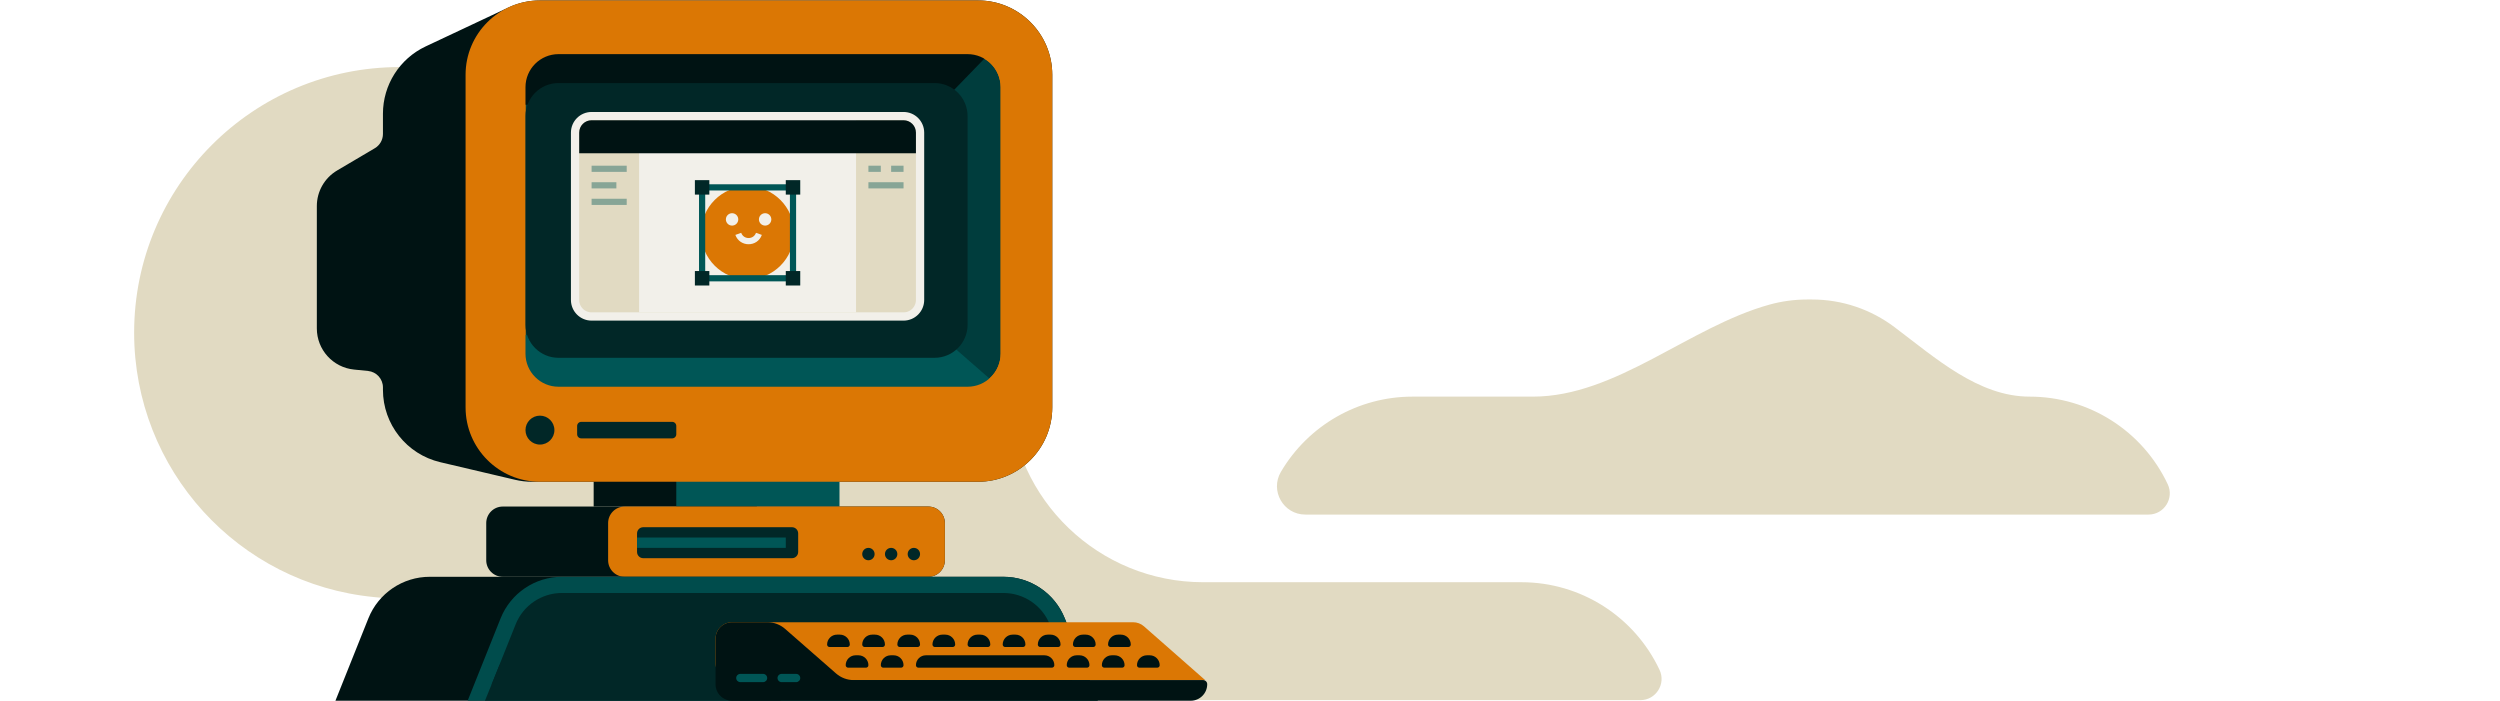
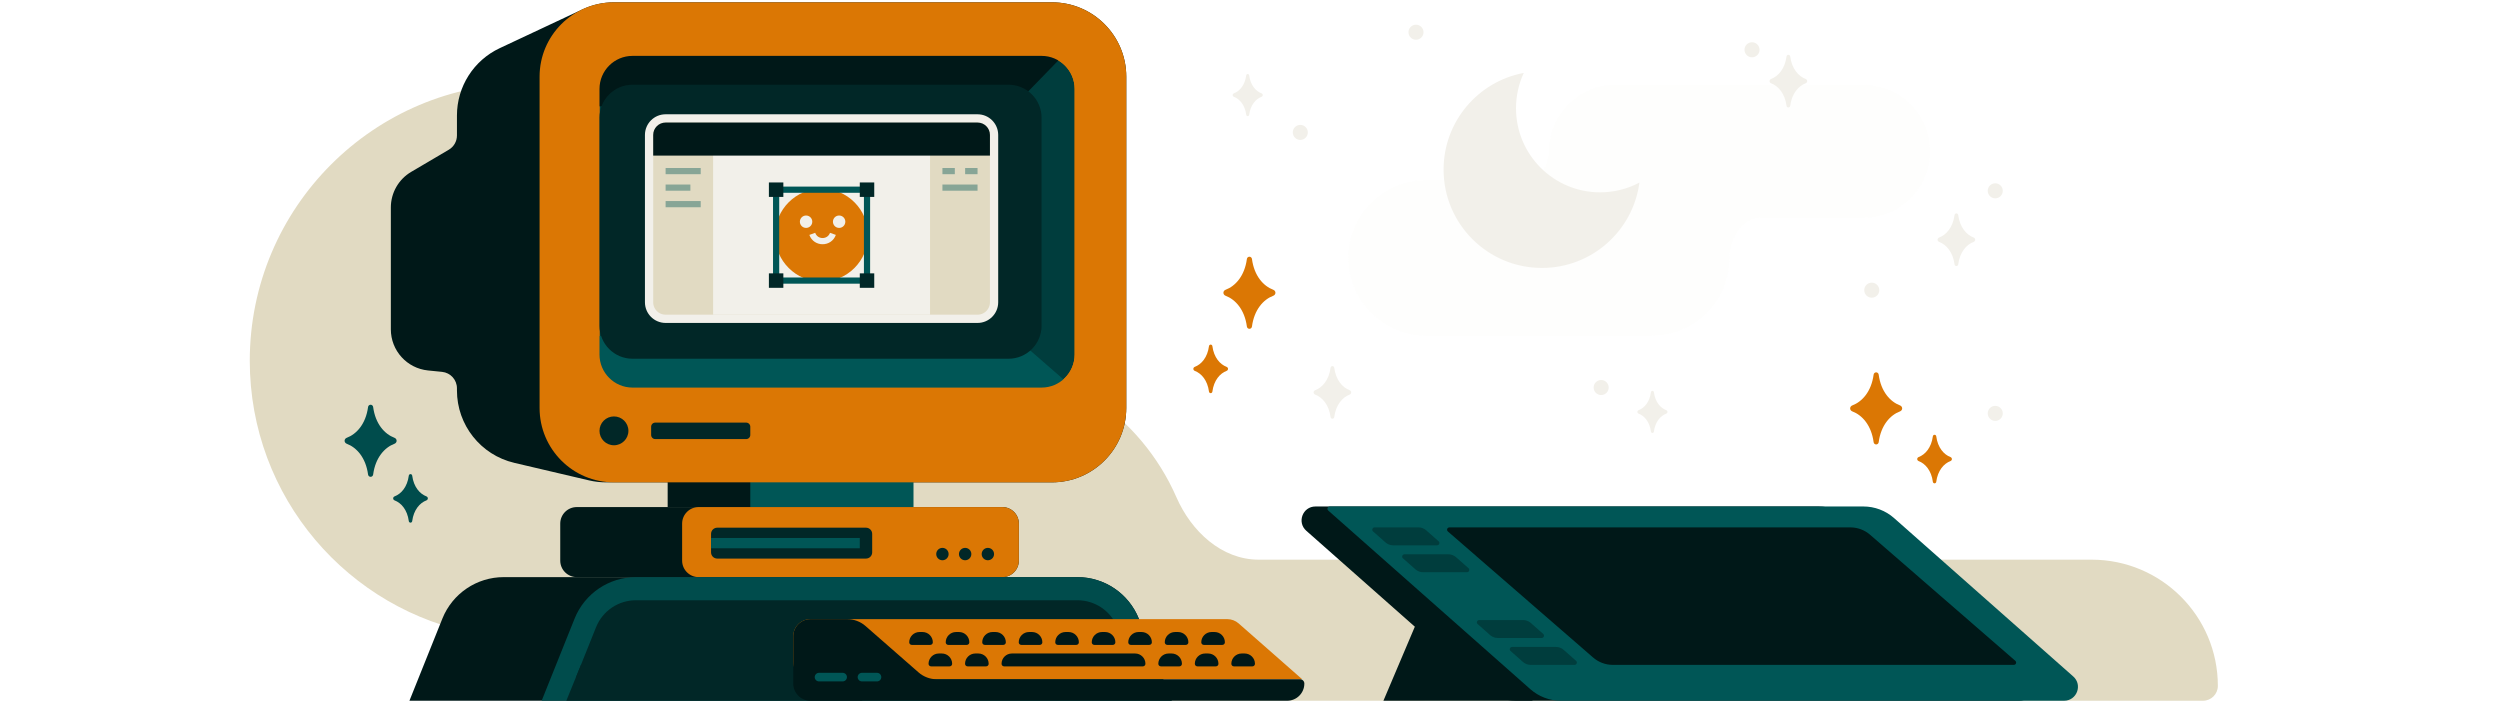
<svg xmlns="http://www.w3.org/2000/svg" width="1081" height="303" viewBox="0 0 1081 303" fill="none">
-   <path fill-rule="evenodd" clip-rule="evenodd" d="M172.857 29C109.423 29 58 80.423 58 143.857C58 203.037 102.966 252.529 161.875 258.188L329.512 274.291C334.136 274.735 336.466 280.283 334.111 284.287V284.287V284.287C329.306 292.454 335.195 302.75 344.671 302.75H709.269C716.005 302.75 720.452 295.743 717.584 289.648V289.648C706.698 266.515 683.432 251.75 657.866 251.75H520.255C475.204 251.75 438.175 216.21 436.326 171.197L431.677 57.986C431.011 41.788 417.687 29 401.476 29H172.857ZM553.861 204.037C565.719 183.878 587.36 171.5 610.748 171.5H662.821C698.83 171.5 730.42 141.319 765.126 131.716C770.354 130.27 775.843 129.5 781.484 129.5H783.452C796.756 129.5 809.148 133.903 819.135 141.413C836.88 154.756 855.414 171.5 877.616 171.5V171.5C903.182 171.5 926.448 186.265 937.334 209.398V209.398C940.202 215.493 935.755 222.5 929.019 222.5H564.421C554.945 222.5 549.056 212.204 553.861 204.037V204.037Z" fill="#E1DAC2" />
-   <path fill-rule="evenodd" clip-rule="evenodd" d="M184.05 20.076C172.779 25.38 165.585 36.716 165.585 49.173V57.935C165.585 60.463 164.249 62.802 162.072 64.088L145.781 73.709C140.339 76.922 137 82.772 137 89.092V142.023C137 151.199 143.951 158.883 153.082 159.799L159.152 160.408C162.804 160.774 165.585 163.848 165.585 167.518V168.551C165.585 183.474 175.851 196.436 190.377 199.854L222.694 207.458C225.108 208.026 227.58 208.313 230.059 208.313H422.847C440.607 208.313 455.005 193.916 455.005 176.155V32.339C455.005 14.578 440.607 0.181 422.847 0.181H233.516C228.782 0.181 224.106 1.226 219.823 3.242L184.05 20.076Z" fill="#001313" />
-   <rect x="256.698" y="194.021" width="70.568" height="25.012" fill="#001313" />
-   <rect x="292.429" y="194.021" width="70.568" height="25.012" fill="#005656" />
-   <rect x="201.316" y="0.181" width="253.689" height="208.132" rx="32.158" fill="#DB7704" />
-   <mask id="mask0_1578_5790" style="mask-type:alpha" maskUnits="userSpaceOnUse" x="227" y="23" width="206" height="145">
-     <rect x="227.22" y="23.406" width="205.452" height="143.817" rx="14.292" fill="black" />
+   <path fill-rule="evenodd" clip-rule="evenodd" d="M108 156C108 89.726 161.726 36 228 36H277C336.143 36 385.293 78.786 395.185 135.094C397.101 146.001 405.926 155 417 155V155C458.004 155 493.244 179.679 508.677 214.994C515.116 229.729 528.196 242 544.277 242H612.5C629.345 242 643 255.655 643 272.5C643 289.345 629.345 303 612.5 303H517H474.5H278C259.915 303 243.346 296.513 230.491 285.738C223.645 279.999 215.537 275.695 206.743 274.123C150.608 264.088 108 215.02 108 156Z" fill="#E1DAC2" />
+   <path d="M159.153 175.982C158.176 183.349 154.161 187.713 149.938 189.299C149.392 189.504 149 190.009 149 190.592C149 191.175 149.392 191.68 149.938 191.885C154.161 193.471 158.176 197.835 159.153 205.202C159.226 205.756 159.691 206.184 160.25 206.184C160.809 206.184 161.274 205.756 161.347 205.202C162.324 197.835 166.339 193.471 170.562 191.885C171.108 191.68 171.5 191.175 171.5 190.592C171.5 190.009 171.108 189.504 170.562 189.299C166.339 187.713 162.324 183.349 161.347 175.982C161.274 175.428 160.809 175 160.25 175C159.691 175 159.226 175.428 159.153 175.982Z" fill="#004C4C" />
+   <path d="M176.769 205.655C176.12 210.617 173.445 213.557 170.631 214.627C170.263 214.767 170 215.107 170 215.5C170 215.893 170.263 216.233 170.631 216.373C173.445 217.443 176.12 220.383 176.769 225.345C176.818 225.715 177.127 226 177.5 226C177.873 226 178.182 225.715 178.231 225.345C178.88 220.383 181.555 217.443 184.369 216.373C184.737 216.233 185 215.893 185 215.5C185 215.107 184.737 214.767 184.369 214.627C181.555 213.557 178.88 210.617 178.231 205.655C178.182 205.285 177.873 205 177.5 205C177.127 205 176.818 205.285 176.769 205.655Z" fill="#004C4C" />
+   <path d="M572 272.5C572 255.655 585.655 242 602.5 242H904.421C934.564 242 959 266.436 959 296.579V296.579C959 300.125 956.125 303 952.579 303H602.5C585.655 303 572 289.345 572 272.5V272.5Z" fill="#E1DAC2" />
+   <path d="M616.285 260.354L598.192 303H662.808L616.285 260.354Z" fill="#001818" />
+   <path d="M564.835 229.495L642.315 297.985C645.971 301.216 650.682 303 655.561 303H873.115C878.64 303 881.228 296.164 877.088 292.505L799.608 224.015C795.952 220.784 791.241 219 786.362 219H568.809C563.283 219 560.695 225.836 564.835 229.495Z" fill="#001818" />
+   <path d="M574.325 220.749L661.7 297.985C665.356 301.216 670.067 303 674.946 303H892.499C898.024 303 900.613 296.164 896.473 292.505L818.992 224.015C815.337 220.784 810.626 219 805.747 219H574.987C574.066 219 573.635 220.139 574.325 220.749Z" fill="#005656" />
+   <path d="M626.061 229.802L688.862 284.31C691.227 286.363 694.252 287.493 697.383 287.493H870.776C871.701 287.493 872.13 286.344 871.432 285.737L808.63 231.229C806.266 229.176 803.24 228.046 800.109 228.046H626.716C625.791 228.046 625.362 229.195 626.061 229.802Z" fill="#001818" />
+   <path d="M593.712 229.796L599.094 234.548C600.007 235.355 601.184 235.8 602.403 235.8H621.395C622.316 235.8 622.748 234.66 622.057 234.051L616.676 229.298C615.762 228.492 614.585 228.046 613.366 228.046H594.374C593.453 228.046 593.022 229.186 593.712 229.796Z" fill="#003D3D" />
+   <path d="M606.635 241.426L612.017 246.178C612.93 246.985 614.107 247.431 615.326 247.431H634.318C635.239 247.431 635.671 246.291 634.98 245.681L629.599 240.929C628.685 240.122 627.508 239.677 626.289 239.677H607.297C606.376 239.677 605.945 240.817 606.635 241.426Z" fill="#003D3D" />
+   <path d="M638.943 269.857L644.324 274.61C645.238 275.416 646.415 275.862 647.634 275.862H666.626C667.547 275.862 667.978 274.722 667.288 274.112L661.906 269.36C660.993 268.553 659.816 268.108 658.597 268.108H639.605C638.684 268.108 638.252 269.248 638.943 269.857Z" fill="#003D3D" />
+   <path d="M653.158 281.488L658.54 286.241C659.453 287.047 660.63 287.493 661.849 287.493H680.841C681.763 287.493 682.194 286.353 681.503 285.743L676.122 280.991C675.208 280.184 674.031 279.739 672.812 279.739H653.82C652.899 279.739 652.468 280.879 653.158 281.488Z" fill="#003D3D" />
+   <path fill-rule="evenodd" clip-rule="evenodd" d="M216.08 20.827C204.793 26.125 197.585 37.47 197.585 49.939V58.581C197.585 61.112 196.246 63.454 194.065 64.738L177.799 74.318C172.347 77.529 169 83.385 169 89.712V142.41C169 151.588 175.954 159.273 185.086 160.187L191.15 160.793C194.803 161.159 197.585 164.233 197.585 167.904V168.83C197.585 183.761 207.861 196.727 222.396 200.138L254.703 207.719C257.111 208.284 259.576 208.569 262.05 208.569H454.847C472.607 208.569 487.005 194.172 487.005 176.412V33.158C487.005 15.398 472.607 1 454.847 1H265.498C260.775 1 256.111 2.04 251.836 4.047L216.08 20.827Z" fill="#001818" />
+   <rect x="288.698" y="194.315" width="70.568" height="24.944" fill="#001818" />
+   <rect x="324.429" y="194.315" width="70.568" height="24.944" fill="#005656" />
+   <rect x="233.316" y="1" width="253.689" height="207.569" rx="32.158" fill="#DB7704" />
+   <mask id="mask0_1578_5790" style="mask-type:alpha" maskUnits="userSpaceOnUse" x="259" y="24" width="206" height="144">
+     <rect x="259.22" y="24.163" width="205.452" height="143.428" rx="14.292" fill="black" />
  </mask>
  <g mask="url(#mask0_1578_5790)">
-     <rect x="227.22" y="23.406" width="205.452" height="143.817" rx="14.292" fill="#003D3D" />
-     <path d="M406.321 144.891L434.459 169.456H225.434V144.891H406.321Z" fill="#005656" />
-     <path d="M406.321 45.291L434.459 16.26H225.434V45.291H406.321Z" fill="#001313" />
+     <rect x="259.22" y="24.163" width="205.452" height="143.428" rx="14.292" fill="#003D3D" />
+     <path d="M438.321 145.319L466.459 169.817H257.434V145.319H438.321Z" fill="#005656" />
+     <path d="M438.321 45.989L466.459 17.036H257.434V45.989H438.321Z" fill="#001818" />
  </g>
-   <path d="M227.22 50.204C227.22 42.31 233.619 35.912 241.513 35.912H404.088C411.982 35.912 418.38 42.31 418.38 50.204V140.424C418.38 148.318 411.982 154.717 404.088 154.717H241.513C233.619 154.717 227.22 148.318 227.22 140.424V50.204Z" fill="#012727" />
-   <rect x="249.552" y="182.409" width="42.877" height="7.146" rx="1.787" fill="#012727" />
-   <circle cx="233.473" cy="185.981" r="6.253" fill="#012727" />
-   <path d="M210.248 226.178C210.248 222.232 213.448 219.032 217.394 219.032H401.408C405.355 219.032 408.555 222.232 408.555 226.178V242.257C408.555 246.204 405.355 249.403 401.408 249.403H217.394C213.448 249.403 210.248 246.204 210.248 242.257V226.178Z" fill="#001313" />
-   <path d="M262.951 226.178C262.951 222.232 266.151 219.032 270.097 219.032H401.408C405.355 219.032 408.555 222.232 408.555 226.178V242.257C408.555 246.204 405.355 249.403 401.408 249.403H270.097C266.151 249.403 262.951 246.204 262.951 242.257V226.178Z" fill="#DB7704" />
-   <rect x="275.457" y="227.965" width="69.675" height="13.399" rx="2.68" fill="#012727" />
-   <path d="M275.457 232.432H339.773V236.898H275.457V232.432Z" fill="#005656" />
-   <path d="M159.291 267.372C163.632 256.519 174.142 249.403 185.831 249.403H433.865C445.554 249.403 456.065 256.52 460.406 267.372L474.657 303H145.039L159.291 267.372Z" fill="#001313" />
-   <path d="M243 252.903H433.865C444.123 252.903 453.346 259.148 457.156 268.672L469.487 299.5H207.378L219.71 268.672C223.519 259.148 232.743 252.903 243 252.903Z" fill="#012727" stroke="#004C4C" stroke-width="7" />
-   <path d="M209.697 303L216 287.5L337.5 288V303H209.697Z" fill="#012727" />
-   <circle cx="375.503" cy="239.578" r="2.68" fill="#012727" />
-   <circle cx="385.329" cy="239.578" r="2.68" fill="#012727" />
-   <circle cx="395.155" cy="239.578" r="2.68" fill="#012727" />
-   <rect x="248.659" y="50.204" width="149.176" height="86.647" rx="7.146" fill="#E1DAC2" stroke="#F2F0EA" stroke-width="3.573" />
-   <rect x="276.35" y="51.991" width="93.793" height="83.074" fill="#F2F0EA" />
-   <path d="M250.445 57.35C250.445 54.39 252.845 51.991 255.805 51.991H390.689C393.649 51.991 396.049 54.39 396.049 57.35V66.283H250.445V57.35Z" fill="#001313" />
-   <rect x="303.148" y="80.575" width="40.197" height="40.197" rx="20.099" fill="#DB7704" />
-   <circle cx="316.548" cy="94.868" r="2.68" fill="#F2F0EA" />
-   <circle cx="330.84" cy="94.868" r="2.68" fill="#F2F0EA" />
-   <rect x="303.595" y="81.022" width="39.304" height="39.304" stroke="#005656" stroke-width="2.68" />
-   <rect x="300.469" y="77.895" width="6.253" height="6.253" fill="#012727" />
-   <rect x="300.469" y="117.2" width="6.253" height="6.253" fill="#012727" />
-   <rect x="339.773" y="77.895" width="6.253" height="6.253" fill="#012727" />
-   <rect x="339.773" y="117.2" width="6.253" height="6.253" fill="#012727" />
-   <line x1="255.805" y1="72.982" x2="270.991" y2="72.982" stroke="#005656" stroke-opacity="0.4" stroke-width="2.68" />
-   <path d="M375.503 72.982H380.863" stroke="#005656" stroke-opacity="0.4" stroke-width="2.68" />
-   <path d="M385.329 72.982H390.689" stroke="#005656" stroke-opacity="0.4" stroke-width="2.68" />
-   <line x1="375.503" y1="80.129" x2="390.689" y2="80.129" stroke="#005656" stroke-opacity="0.4" stroke-width="2.68" />
-   <path d="M255.805 80.129H266.524" stroke="#005656" stroke-opacity="0.4" stroke-width="2.68" />
-   <line x1="255.805" y1="87.275" x2="270.991" y2="87.275" stroke="#005656" stroke-opacity="0.4" stroke-width="2.68" />
-   <path d="M309.401 276.202C309.401 272.256 312.601 269.056 316.548 269.056H489.949C491.685 269.056 493.361 269.688 494.666 270.834L521.107 294.068H316.548C312.601 294.068 309.401 290.868 309.401 286.922V276.202Z" fill="#DB7704" />
-   <path fill-rule="evenodd" clip-rule="evenodd" d="M316.548 269.056C312.601 269.056 309.401 272.256 309.401 276.202V294.068L309.401 295.854C309.401 299.801 312.601 303 316.548 303H514.854C518.801 303 522 299.801 522 295.854V295.854C522 294.867 521.2 294.068 520.213 294.068H369.147C366.334 294.068 363.617 293.047 361.5 291.194L339.483 271.929C337.366 270.077 334.649 269.056 331.836 269.056H316.548Z" fill="#001313" />
-   <path d="M357.638 278.703C357.638 276.335 359.558 274.415 361.926 274.415H363.176C365.544 274.415 367.464 276.335 367.464 278.703V278.703C367.464 279.295 366.984 279.775 366.392 279.775H358.71C358.118 279.775 357.638 279.295 357.638 278.703V278.703Z" fill="#001313" />
-   <path d="M372.824 278.703C372.824 276.335 374.743 274.415 377.111 274.415H378.362C380.73 274.415 382.65 276.335 382.65 278.703V278.703C382.65 279.295 382.17 279.775 381.578 279.775H373.896C373.304 279.775 372.824 279.295 372.824 278.703V278.703Z" fill="#001313" />
-   <path d="M388.009 278.703C388.009 276.335 389.929 274.415 392.297 274.415H393.548C395.916 274.415 397.835 276.335 397.835 278.703V278.703C397.835 279.295 397.355 279.775 396.763 279.775H389.081C388.489 279.775 388.009 279.295 388.009 278.703V278.703Z" fill="#001313" />
-   <path d="M403.195 278.703C403.195 276.335 405.115 274.415 407.483 274.415H408.733C411.101 274.415 413.021 276.335 413.021 278.703V278.703C413.021 279.295 412.541 279.775 411.949 279.775H404.267C403.675 279.775 403.195 279.295 403.195 278.703V278.703Z" fill="#001313" />
-   <path d="M418.381 278.703C418.381 276.335 420.3 274.415 422.668 274.415H423.919C426.287 274.415 428.206 276.335 428.206 278.703V278.703C428.206 279.295 427.727 279.775 427.135 279.775H419.452C418.86 279.775 418.381 279.295 418.381 278.703V278.703Z" fill="#001313" />
-   <path d="M433.566 278.703C433.566 276.335 435.486 274.415 437.854 274.415H439.104C441.472 274.415 443.392 276.335 443.392 278.703V278.703C443.392 279.295 442.912 279.775 442.32 279.775H434.638C434.046 279.775 433.566 279.295 433.566 278.703V278.703Z" fill="#001313" />
-   <path d="M448.752 278.703C448.752 276.335 450.671 274.415 453.039 274.415H454.29C456.658 274.415 458.578 276.335 458.578 278.703V278.703C458.578 279.295 458.098 279.775 457.506 279.775H449.824C449.232 279.775 448.752 279.295 448.752 278.703V278.703Z" fill="#001313" />
-   <path d="M463.937 278.703C463.937 276.335 465.857 274.415 468.225 274.415H469.476C471.844 274.415 473.763 276.335 473.763 278.703V278.703C473.763 279.295 473.283 279.775 472.691 279.775H465.009C464.417 279.775 463.937 279.295 463.937 278.703V278.703Z" fill="#001313" />
-   <path d="M479.123 278.703C479.123 276.335 481.043 274.415 483.411 274.415H484.661C487.029 274.415 488.949 276.335 488.949 278.703V278.703C488.949 279.295 488.469 279.775 487.877 279.775H480.195C479.603 279.775 479.123 279.295 479.123 278.703V278.703Z" fill="#001313" />
-   <path d="M365.677 287.636C365.677 285.268 367.597 283.348 369.965 283.348H371.216C373.584 283.348 375.503 285.268 375.503 287.636V287.636C375.503 288.228 375.024 288.708 374.432 288.708H366.749C366.157 288.708 365.677 288.228 365.677 287.636V287.636Z" fill="#001313" />
-   <path d="M380.863 287.636C380.863 285.268 382.783 283.348 385.151 283.348H386.401C388.769 283.348 390.689 285.268 390.689 287.636V287.636C390.689 288.228 390.209 288.708 389.617 288.708H381.935C381.343 288.708 380.863 288.228 380.863 287.636V287.636Z" fill="#001313" />
-   <path d="M396.049 287.636C396.049 285.268 397.968 283.348 400.336 283.348H451.61C453.978 283.348 455.898 285.268 455.898 287.636V287.636C455.898 288.228 455.418 288.708 454.826 288.708H397.121C396.529 288.708 396.049 288.228 396.049 287.636V287.636Z" fill="#001313" />
-   <path d="M461.258 287.636C461.258 285.268 463.177 283.348 465.545 283.348H466.796C469.164 283.348 471.084 285.268 471.084 287.636V287.636C471.084 288.228 470.604 288.708 470.012 288.708H462.329C461.737 288.708 461.258 288.228 461.258 287.636V287.636Z" fill="#001313" />
-   <path d="M476.443 287.636C476.443 285.268 478.363 283.348 480.731 283.348H481.981C484.349 283.348 486.269 285.268 486.269 287.636V287.636C486.269 288.228 485.789 288.708 485.197 288.708H477.515C476.923 288.708 476.443 288.228 476.443 287.636V287.636Z" fill="#001313" />
-   <path d="M491.629 287.636C491.629 285.268 493.548 283.348 495.916 283.348H497.167C499.535 283.348 501.455 285.268 501.455 287.636V287.636C501.455 288.228 500.975 288.708 500.383 288.708H492.701C492.109 288.708 491.629 288.228 491.629 287.636V287.636Z" fill="#001313" />
-   <rect x="318.334" y="291.387" width="13.399" height="3.573" rx="1.787" fill="#005656" />
-   <path d="M336.2 293.174C336.2 292.187 336.999 291.387 337.986 291.387H344.239C345.226 291.387 346.026 292.187 346.026 293.174V293.174C346.026 294.16 345.226 294.96 344.239 294.96H337.986C336.999 294.96 336.2 294.16 336.2 293.174V293.174Z" fill="#005656" />
-   <path fill-rule="evenodd" clip-rule="evenodd" d="M329.422 101.571C327.5 106.954 319.888 106.954 317.966 101.571L320.489 100.67C321.565 103.681 325.823 103.681 326.898 100.67L329.422 101.571Z" fill="#F2F0EA" />
+   <path d="M259.22 50.927C259.22 43.033 265.619 36.634 273.513 36.634H436.088C443.982 36.634 450.38 43.033 450.38 50.927V140.826C450.38 148.719 443.982 155.118 436.088 155.118H273.513C265.619 155.118 259.22 148.719 259.22 140.826V50.927Z" fill="#012727" />
+   <rect x="281.552" y="182.735" width="42.877" height="7.127" rx="1.787" fill="#012727" />
+   <ellipse cx="265.473" cy="186.298" rx="6.253" ry="6.236" fill="#012727" />
+   <path d="M242.248 226.405C242.248 222.459 245.448 219.259 249.394 219.259H433.408C437.355 219.259 440.555 222.459 440.555 226.405V242.402C440.555 246.349 437.355 249.548 433.408 249.548H249.394C245.448 249.548 242.248 246.349 242.248 242.402V226.405Z" fill="#001818" />
+   <path d="M294.951 226.405C294.951 222.459 298.151 219.259 302.097 219.259H433.408C437.355 219.259 440.555 222.459 440.555 226.405V242.402C440.555 246.349 437.355 249.548 433.408 249.548H302.097C298.151 249.548 294.951 246.349 294.951 242.402V226.405Z" fill="#DB7704" />
+   <rect x="307.457" y="228.168" width="69.675" height="13.363" rx="2.68" fill="#012727" />
+   <path d="M307.457 232.623H371.773V237.077H307.457V232.623Z" fill="#005656" />
+   <path d="M191.281 267.492C195.628 256.653 206.133 249.548 217.811 249.548H465.885C477.564 249.548 488.068 256.653 492.415 267.492L506.657 303H177.039L191.281 267.492Z" fill="#001818" />
+   <path d="M274.981 254.548H465.885C475.521 254.548 484.187 260.41 487.774 269.353L499.264 298H241.601L253.091 269.353C256.678 260.41 265.345 254.548 274.981 254.548Z" fill="#012727" stroke="#004C4C" stroke-width="10" />
+   <path d="M244.881 303L251.184 287.542L372.803 288.041V303H244.881Z" fill="#012727" />
+   <circle cx="407.503" cy="239.578" r="2.68" fill="#012727" />
+   <circle cx="417.329" cy="239.578" r="2.68" fill="#012727" />
+   <circle cx="427.155" cy="239.578" r="2.68" fill="#012727" />
+   <rect x="280.659" y="51.204" width="149.176" height="86.647" rx="7.146" fill="#E1DAC2" stroke="#F2F0EA" stroke-width="3.573" />
+   <rect x="308.35" y="52.991" width="93.793" height="83.074" fill="#F2F0EA" />
+   <path d="M282.445 58.35C282.445 55.39 284.845 52.991 287.805 52.991H422.689C425.649 52.991 428.049 55.39 428.049 58.35V67.283H282.445V58.35Z" fill="#001818" />
+   <rect x="335.148" y="81.575" width="40.197" height="40.197" rx="20.099" fill="#DB7704" />
+   <circle cx="348.548" cy="95.868" r="2.68" fill="#F2F0EA" />
+   <circle cx="362.84" cy="95.868" r="2.68" fill="#F2F0EA" />
+   <rect x="335.595" y="82.022" width="39.304" height="39.304" stroke="#005656" stroke-width="2.68" />
+   <rect x="332.469" y="78.895" width="6.253" height="6.253" fill="#012727" />
+   <rect x="332.469" y="118.2" width="6.253" height="6.253" fill="#012727" />
+   <rect x="371.773" y="78.895" width="6.253" height="6.253" fill="#012727" />
+   <rect x="371.773" y="118.2" width="6.253" height="6.253" fill="#012727" />
+   <line x1="287.805" y1="73.982" x2="302.991" y2="73.982" stroke="#005656" stroke-opacity="0.4" stroke-width="2.68" />
+   <path d="M407.503 73.982H412.863" stroke="#005656" stroke-opacity="0.4" stroke-width="2.68" />
+   <path d="M417.329 73.982H422.689" stroke="#005656" stroke-opacity="0.4" stroke-width="2.68" />
+   <line x1="407.503" y1="81.129" x2="422.689" y2="81.129" stroke="#005656" stroke-opacity="0.4" stroke-width="2.68" />
+   <path d="M287.805 81.129H298.524" stroke="#005656" stroke-opacity="0.4" stroke-width="2.68" />
+   <line x1="287.805" y1="88.275" x2="302.991" y2="88.275" stroke="#005656" stroke-opacity="0.4" stroke-width="2.68" />
+   <path d="M343 275.143C343 271.041 346.326 267.715 350.429 267.715H530.682C532.487 267.715 534.23 268.372 535.585 269.563L563.071 293.715H350.429C346.326 293.715 343 290.389 343 286.286V275.143Z" fill="#DB7704" />
+   <path fill-rule="evenodd" clip-rule="evenodd" d="M350.429 267.715C346.326 267.715 343 271.041 343 275.143V293.714V293.715V295.571C343 299.674 346.326 303 350.429 303H556.571C560.674 303 564 299.674 564 295.571V295.571C564 294.546 563.169 293.714 562.143 293.714H405.106C402.182 293.714 399.358 292.653 397.157 290.728L374.271 270.702C372.07 268.776 369.245 267.715 366.321 267.715H350.429Z" fill="#001818" />
+   <path d="M393.143 277.742C393.143 275.281 395.138 273.285 397.6 273.285H398.9C401.362 273.285 403.357 275.281 403.357 277.742V277.742C403.357 278.358 402.858 278.857 402.243 278.857H394.257C393.642 278.857 393.143 278.358 393.143 277.742V277.742Z" fill="#001818" />
+   <path d="M408.929 277.742C408.929 275.281 410.924 273.285 413.386 273.285H414.686C417.147 273.285 419.143 275.281 419.143 277.742V277.742C419.143 278.358 418.644 278.857 418.029 278.857H410.043C409.427 278.857 408.929 278.358 408.929 277.742V277.742Z" fill="#001818" />
+   <path d="M424.714 277.742C424.714 275.281 426.71 273.285 429.171 273.285H430.471C432.933 273.285 434.929 275.281 434.929 277.742V277.742C434.929 278.358 434.43 278.857 433.814 278.857H425.829C425.213 278.857 424.714 278.358 424.714 277.742V277.742Z" fill="#001818" />
+   <path d="M440.5 277.742C440.5 275.281 442.496 273.285 444.957 273.285H446.257C448.719 273.285 450.714 275.281 450.714 277.742V277.742C450.714 278.358 450.215 278.857 449.6 278.857H441.614C440.999 278.857 440.5 278.358 440.5 277.742V277.742Z" fill="#001818" />
+   <path d="M456.286 277.742C456.286 275.281 458.281 273.285 460.743 273.285H462.043C464.504 273.285 466.5 275.281 466.5 277.742V277.742C466.5 278.358 466.001 278.857 465.386 278.857H457.4C456.785 278.857 456.286 278.358 456.286 277.742V277.742Z" fill="#001818" />
+   <path d="M472.071 277.742C472.071 275.281 474.067 273.285 476.529 273.285H477.829C480.29 273.285 482.286 275.281 482.286 277.742V277.742C482.286 278.358 481.787 278.857 481.171 278.857H473.186C472.57 278.857 472.071 278.358 472.071 277.742V277.742Z" fill="#001818" />
+   <path d="M487.857 277.742C487.857 275.281 489.853 273.285 492.314 273.285H493.614C496.076 273.285 498.071 275.281 498.071 277.742V277.742C498.071 278.358 497.573 278.857 496.957 278.857H488.971C488.356 278.857 487.857 278.358 487.857 277.742V277.742Z" fill="#001818" />
+   <path d="M503.643 277.742C503.643 275.281 505.638 273.285 508.1 273.285H509.4C511.862 273.285 513.857 275.281 513.857 277.742V277.742C513.857 278.358 513.358 278.857 512.743 278.857H504.757C504.142 278.857 503.643 278.358 503.643 277.742V277.742Z" fill="#001818" />
+   <path d="M519.429 277.742C519.429 275.281 521.424 273.285 523.886 273.285H525.186C527.647 273.285 529.643 275.281 529.643 277.742V277.742C529.643 278.358 529.144 278.857 528.529 278.857H520.543C519.927 278.857 519.429 278.358 519.429 277.742V277.742Z" fill="#001818" />
+   <path d="M401.5 287.028C401.5 284.567 403.496 282.571 405.957 282.571H407.257C409.719 282.571 411.714 284.567 411.714 287.028V287.028C411.714 287.644 411.215 288.143 410.6 288.143H402.614C401.999 288.143 401.5 287.644 401.5 287.028V287.028Z" fill="#001818" />
+   <path d="M417.286 287.028C417.286 284.567 419.281 282.571 421.743 282.571H423.043C425.504 282.571 427.5 284.567 427.5 287.028V287.028C427.5 287.644 427.001 288.143 426.386 288.143H418.4C417.785 288.143 417.286 287.644 417.286 287.028V287.028Z" fill="#001818" />
+   <path d="M433.071 287.028C433.071 284.567 435.067 282.571 437.529 282.571H490.829C493.29 282.571 495.286 284.567 495.286 287.028V287.028C495.286 287.644 494.787 288.143 494.171 288.143H434.186C433.57 288.143 433.071 287.644 433.071 287.028V287.028Z" fill="#001818" />
+   <path d="M500.857 287.028C500.857 284.567 502.853 282.571 505.314 282.571H506.614C509.076 282.571 511.071 284.567 511.071 287.028V287.028C511.071 287.644 510.573 288.143 509.957 288.143H501.971C501.356 288.143 500.857 287.644 500.857 287.028V287.028Z" fill="#001818" />
+   <path d="M516.643 287.028C516.643 284.567 518.638 282.571 521.1 282.571H522.4C524.862 282.571 526.857 284.567 526.857 287.028V287.028C526.857 287.644 526.358 288.143 525.743 288.143H517.757C517.142 288.143 516.643 287.644 516.643 287.028V287.028Z" fill="#001818" />
+   <path d="M532.429 287.028C532.429 284.567 534.424 282.571 536.886 282.571H538.186C540.647 282.571 542.643 284.567 542.643 287.028V287.028C542.643 287.644 542.144 288.143 541.529 288.143H533.543C532.927 288.143 532.429 287.644 532.429 287.028V287.028Z" fill="#001818" />
+   <rect x="352.286" y="290.928" width="13.929" height="3.714" rx="1.857" fill="#005656" />
+   <path d="M370.857 292.785C370.857 291.76 371.689 290.928 372.714 290.928H379.214C380.24 290.928 381.071 291.76 381.071 292.785V292.785C381.071 293.811 380.24 294.643 379.214 294.643H372.714C371.689 294.643 370.857 293.811 370.857 292.785V292.785Z" fill="#005656" />
+   <path fill-rule="evenodd" clip-rule="evenodd" d="M361.422 101.571C359.5 106.954 351.888 106.954 349.966 101.571L352.489 100.67C353.565 103.681 357.823 103.681 358.898 100.67L361.422 101.571Z" fill="#F2F0EA" />
+   <path d="M539.153 111.982C538.176 119.349 534.161 123.713 529.938 125.299C529.392 125.504 529 126.009 529 126.592C529 127.175 529.392 127.68 529.938 127.885C534.161 129.471 538.176 133.835 539.153 141.202C539.226 141.756 539.691 142.184 540.25 142.184C540.809 142.184 541.274 141.756 541.347 141.202C542.324 133.835 546.339 129.471 550.562 127.885C551.108 127.68 551.5 127.175 551.5 126.592C551.5 126.009 551.108 125.504 550.562 125.299C546.339 123.713 542.324 119.349 541.347 111.982C541.274 111.428 540.809 111 540.25 111C539.691 111 539.226 111.428 539.153 111.982Z" fill="#DB7704" />
+   <path d="M810.153 161.982C809.176 169.349 805.161 173.713 800.938 175.299C800.392 175.504 800 176.009 800 176.592C800 177.175 800.392 177.68 800.938 177.885C805.161 179.471 809.176 183.835 810.153 191.202C810.226 191.756 810.691 192.184 811.25 192.184C811.809 192.184 812.274 191.756 812.347 191.202C813.324 183.835 817.339 179.471 821.562 177.885C822.108 177.68 822.5 177.175 822.5 176.592C822.5 176.009 822.108 175.504 821.562 175.299C817.339 173.713 813.324 169.349 812.347 161.982C812.274 161.428 811.809 161 811.25 161C810.691 161 810.226 161.428 810.153 161.982Z" fill="#DB7704" />
+   <path d="M522.769 149.655C522.12 154.617 519.445 157.557 516.631 158.627C516.263 158.767 516 159.107 516 159.5C516 159.893 516.263 160.233 516.631 160.373C519.445 161.443 522.12 164.383 522.769 169.345C522.818 169.715 523.127 170 523.5 170C523.873 170 524.182 169.715 524.231 169.345C524.88 164.383 527.555 161.443 530.369 160.373C530.737 160.233 531 159.893 531 159.5C531 159.107 530.737 158.767 530.369 158.627C527.555 157.557 524.88 154.617 524.231 149.655C524.182 149.285 523.873 149 523.5 149C523.127 149 522.818 149.285 522.769 149.655Z" fill="#DB7704" />
+   <path d="M835.769 188.655C835.12 193.617 832.445 196.557 829.631 197.627C829.263 197.767 829 198.107 829 198.5C829 198.893 829.263 199.233 829.631 199.373C832.445 200.443 835.12 203.383 835.769 208.345C835.818 208.715 836.127 209 836.5 209C836.873 209 837.182 208.715 837.231 208.345C837.88 203.383 840.555 200.443 843.369 199.373C843.737 199.233 844 198.893 844 198.5C844 198.107 843.737 197.767 843.369 197.627C840.555 196.557 837.88 193.617 837.231 188.655C837.182 188.285 836.873 188 836.5 188C836.127 188 835.818 188.285 835.769 188.655Z" fill="#DB7704" />
+   <path fill-rule="evenodd" clip-rule="evenodd" d="M698.477 36.705C682.608 36.705 669.743 49.569 669.743 65.439V65.439C669.743 71.408 665.655 77.908 659.685 77.908H616.613C598.049 77.908 583 92.957 583 111.521C583 130.085 598.049 145.134 616.613 145.134H714.199C732.763 145.134 747.812 130.085 747.812 111.521V111.521C747.812 103.512 753.215 94.172 761.224 94.172H805.822C821.691 94.172 834.556 81.308 834.556 65.439C834.556 49.569 821.691 36.705 805.822 36.705H698.477Z" fill="#F2F0EA" fill-opacity="0.1" />
+   <path d="M713.872 169.568C713.309 173.872 710.989 176.422 708.547 177.351C708.228 177.472 708 177.767 708 178.108C708 178.449 708.228 178.744 708.547 178.865C710.989 179.794 713.309 182.344 713.872 186.648C713.914 186.969 714.182 187.216 714.506 187.216C714.829 187.216 715.098 186.969 715.14 186.648C715.703 182.344 718.023 179.794 720.464 178.865C720.783 178.744 721.011 178.449 721.011 178.108C721.011 177.767 720.783 177.472 720.464 177.351C718.023 176.422 715.703 173.872 715.14 169.568C715.098 169.248 714.829 169 714.506 169C714.182 169 713.914 169.248 713.872 169.568Z" fill="#F2F0EA" />
+   <path d="M575.34 159.001C574.636 164.381 571.736 167.569 568.684 168.73C568.286 168.881 568 169.25 568 169.676C568 170.102 568.286 170.471 568.684 170.622C571.736 171.783 574.636 174.971 575.34 180.351C575.392 180.752 575.728 181.061 576.132 181.061C576.536 181.061 576.872 180.752 576.924 180.351C577.629 174.971 580.528 171.783 583.581 170.622C583.979 170.471 584.264 170.102 584.264 169.676C584.264 169.25 583.979 168.881 583.581 168.73C580.528 167.569 577.629 164.381 576.924 159.001C576.872 158.601 576.536 158.291 576.132 158.291C575.728 158.291 575.392 158.601 575.34 159.001Z" fill="#F2F0EA" />
+   <path d="M772.501 24.404C771.797 29.784 768.897 32.972 765.845 34.133C765.447 34.284 765.161 34.653 765.161 35.079C765.161 35.505 765.447 35.874 765.845 36.025C768.897 37.186 771.797 40.374 772.501 45.754C772.553 46.154 772.889 46.464 773.293 46.464C773.697 46.464 774.033 46.154 774.085 45.754C774.79 40.374 777.689 37.186 780.741 36.025C781.14 35.874 781.425 35.505 781.425 35.079C781.425 34.653 781.14 34.284 780.741 34.133C777.689 32.972 774.79 29.784 774.085 24.404C774.033 24.003 773.697 23.694 773.293 23.694C772.889 23.694 772.553 24.003 772.501 24.404Z" fill="#F2F0EA" />
+   <path d="M845.148 92.979C844.444 98.359 841.544 101.547 838.492 102.707C838.094 102.859 837.808 103.228 837.808 103.654C837.808 104.08 838.094 104.448 838.492 104.6C841.544 105.761 844.444 108.948 845.148 114.328C845.201 114.729 845.537 115.039 845.941 115.039C846.345 115.039 846.68 114.729 846.733 114.328C847.437 108.948 850.337 105.761 853.389 104.6C853.787 104.448 854.073 104.08 854.073 103.654C854.073 103.228 853.787 102.859 853.389 102.707C850.337 101.547 847.437 98.359 846.733 92.979C846.68 92.578 846.345 92.269 845.941 92.269C845.537 92.269 845.201 92.578 845.148 92.979Z" fill="#F2F0EA" />
+   <path fill-rule="evenodd" clip-rule="evenodd" d="M708.885 78.95C703.809 81.642 698.02 83.167 691.875 83.167C671.798 83.167 655.523 66.892 655.523 46.815C655.523 41.356 656.726 36.178 658.882 31.532C639.144 35.213 624.203 52.529 624.203 73.334C624.203 96.82 643.242 115.859 666.728 115.859C688.31 115.859 706.136 99.781 708.885 78.95Z" fill="#F2F0EA" />
+   <circle cx="862.747" cy="82.51" r="3.253" fill="#F2F0EA" />
+   <circle cx="862.747" cy="178.747" r="3.253" fill="#F2F0EA" />
+   <circle cx="809.352" cy="125.472" r="3.253" fill="#F2F0EA" />
+   <circle cx="612.276" cy="13.935" r="3.253" fill="#F2F0EA" />
+   <circle cx="692.345" cy="167.567" r="3.253" fill="#F2F0EA" />
+   <circle cx="757.571" cy="21.525" r="3.253" fill="#F2F0EA" />
+   <path d="M538.872 32.568C538.309 36.872 535.989 39.422 533.547 40.351C533.228 40.472 533 40.767 533 41.108C533 41.449 533.228 41.744 533.547 41.865C535.989 42.794 538.309 45.344 538.872 49.648C538.914 49.968 539.182 50.216 539.506 50.216C539.829 50.216 540.098 49.968 540.14 49.648C540.703 45.344 543.023 42.794 545.464 41.865C545.783 41.744 546.011 41.449 546.011 41.108C546.011 40.767 545.783 40.472 545.464 40.351C543.023 39.422 540.703 36.872 540.14 32.568C540.098 32.248 539.829 32 539.506 32C539.182 32 538.914 32.248 538.872 32.568Z" fill="#F2F0EA" />
+   <circle cx="562.253" cy="57.253" r="3.253" fill="#F2F0EA" />
</svg>
